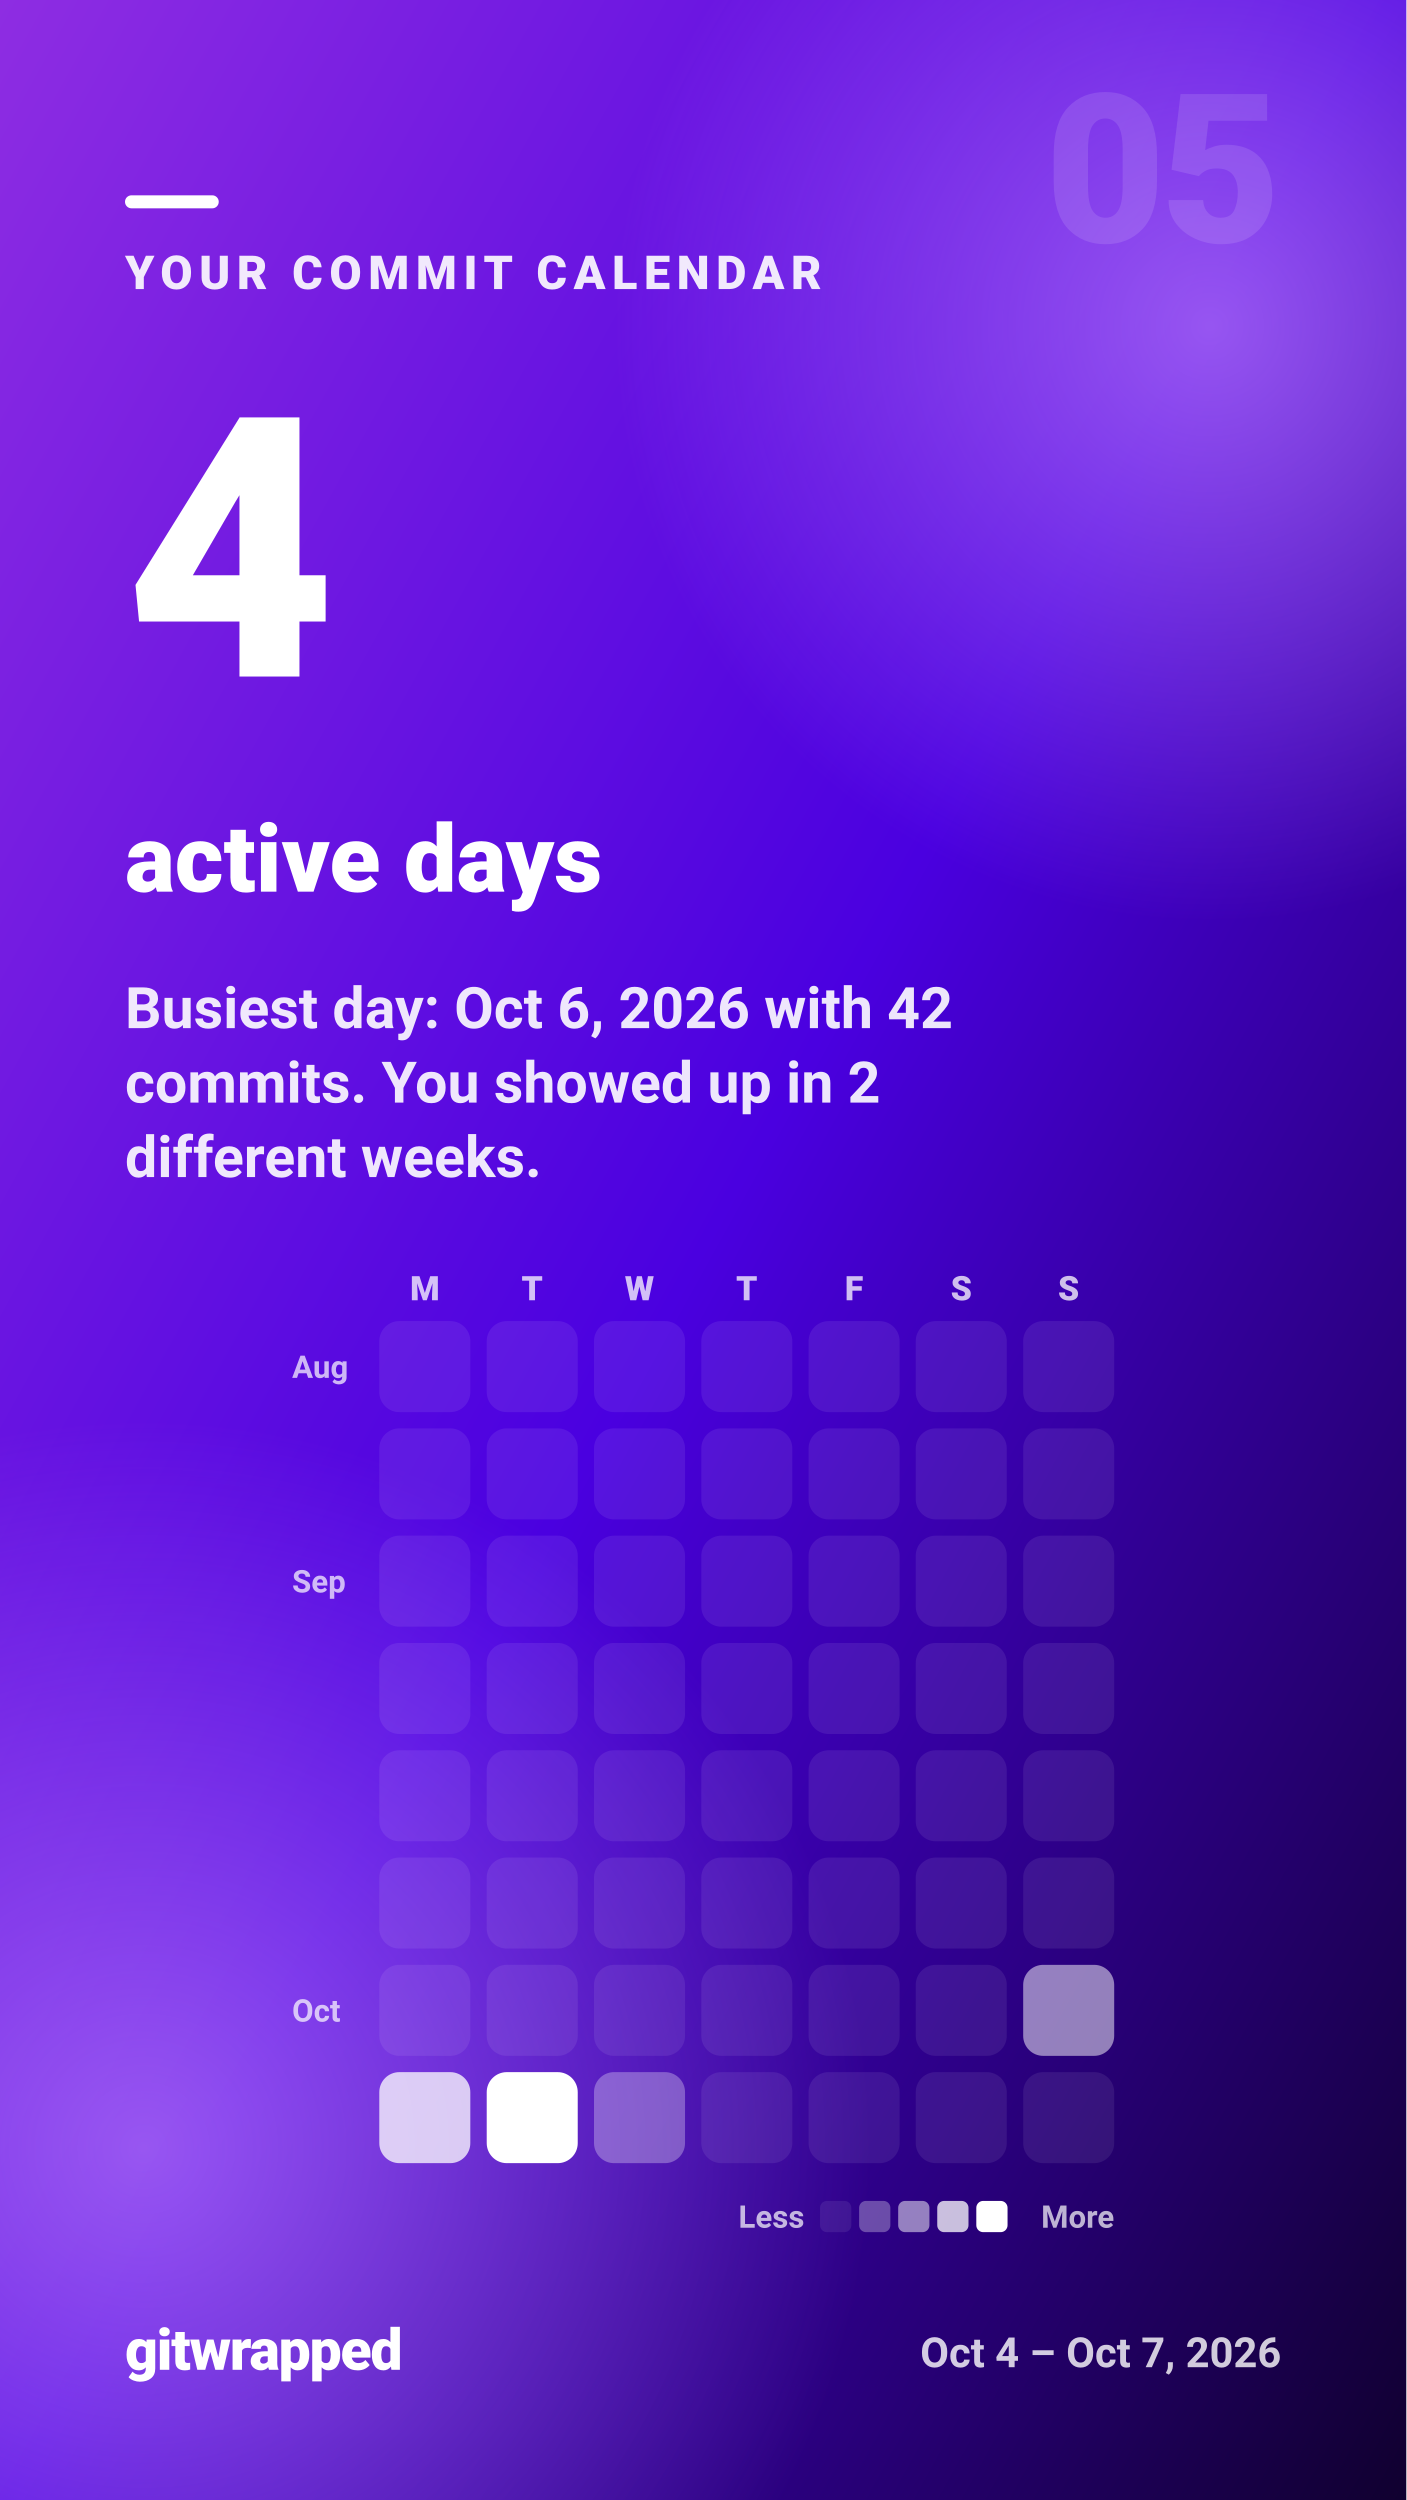
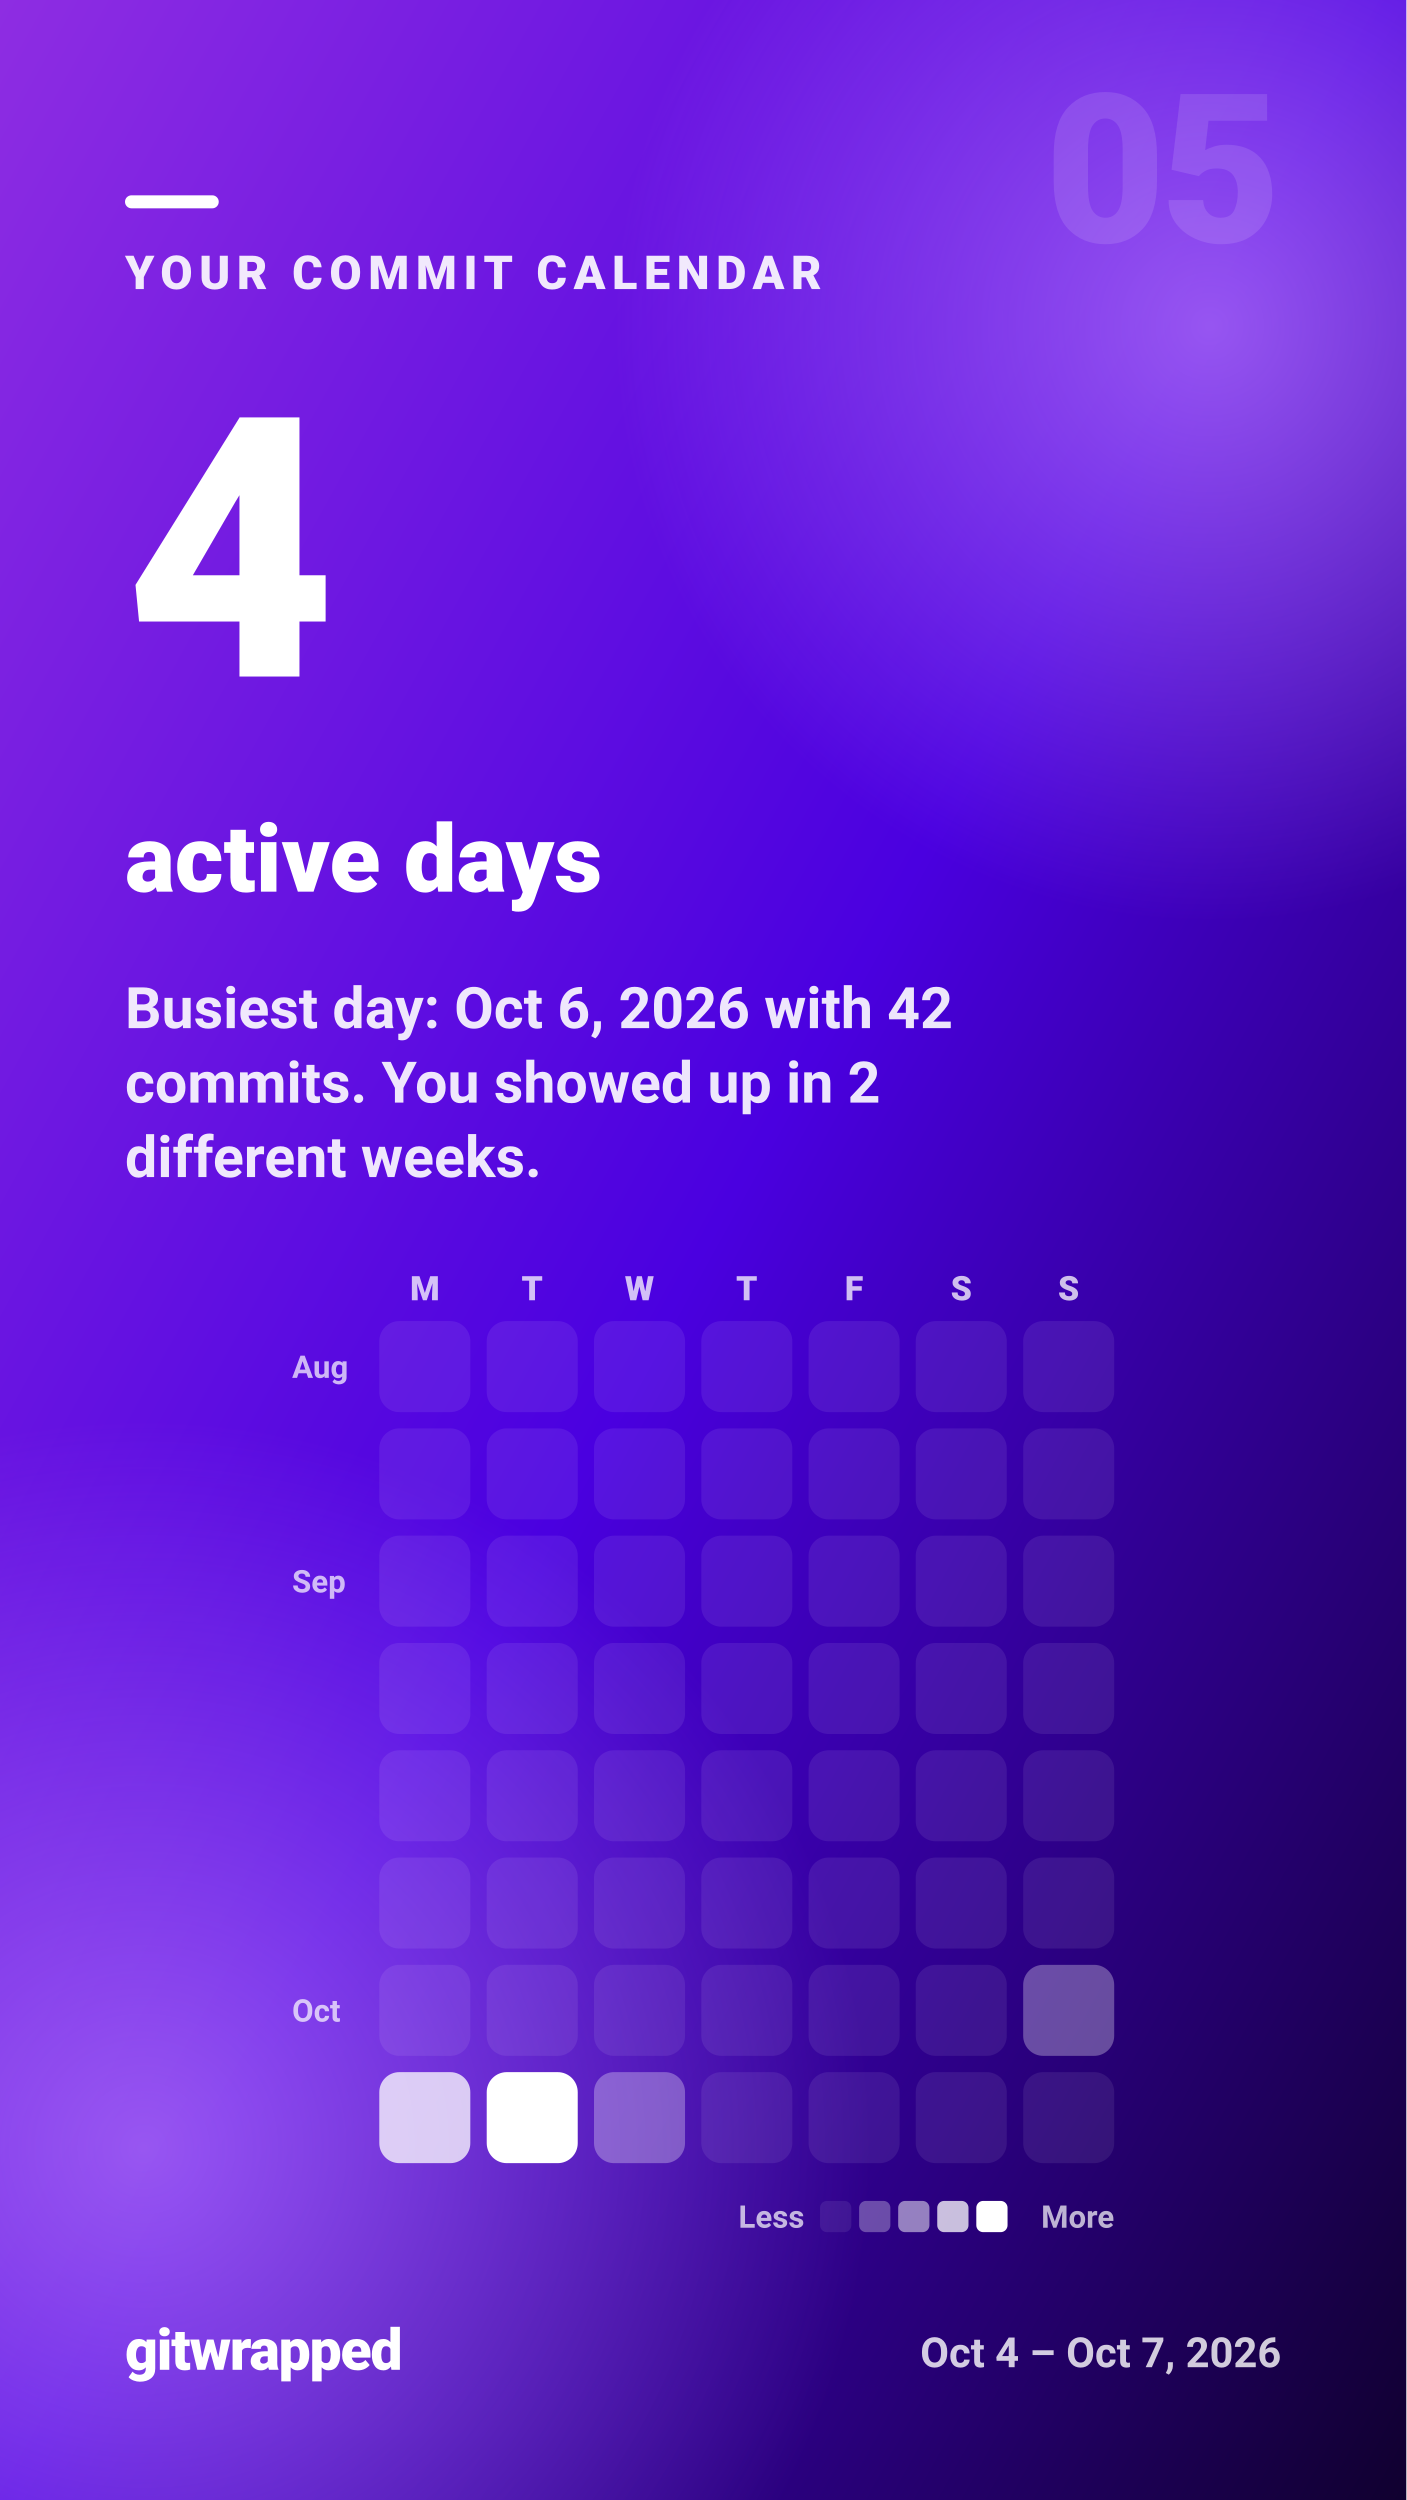
<svg xmlns="http://www.w3.org/2000/svg" width="1080" height="1920" viewBox="0 0 1080 1920" role="img" aria-label="YOUR COMMIT CALENDAR — 4 — active days">
  <defs>
    <linearGradient id="gw-activity-bg" x1="0" y1="0" x2="1" y2="1">
      <stop offset="0.00" stop-color="#8e2de2" />
      <stop offset="0.50" stop-color="#4a00e0" />
      <stop offset="1.00" stop-color="#10002f" />
    </linearGradient>
    <radialGradient id="gw-activity-glow">
      <stop offset="0" stop-color="#d59bff" stop-opacity="0.55" />
      <stop offset="1" stop-color="#d59bff" stop-opacity="0" />
    </radialGradient>
  </defs>
  <rect width="1080" height="1920" fill="url(#gw-activity-bg)" />
  <circle cx="930" cy="250" r="460" fill="url(#gw-activity-glow)" />
  <circle cx="110" cy="1650" r="560" fill="url(#gw-activity-glow)" />
  <g fill="#ffffff" font-family="system-ui, -apple-system, 'Segoe UI', Roboto, Helvetica, Arial, sans-serif">
    <text x="984" y="186" font-size="160" font-weight="900" fill-opacity="0.12" text-anchor="end" letter-spacing="-4">05</text>
    <rect x="96" y="150" width="72" height="10" rx="5" fill="#ffffff" />
    <text x="96" y="222" font-size="36" font-weight="800" fill-opacity="0.9" letter-spacing="5">YOUR COMMIT CALENDAR</text>
    <text x="96" y="519.6" font-size="280" font-weight="900" letter-spacing="-5.6">4</text>
    <text x="96" y="684.8" font-size="72" font-weight="800">active days</text>
    <text x="96" y="789.6" font-size="44" font-weight="600" fill-opacity="0.9">Busiest day: Oct 6, 2026 with 42</text>
    <text x="96" y="846.8" font-size="44" font-weight="600" fill-opacity="0.9">commits. You showed up in 2</text>
    <text x="96" y="904" font-size="44" font-weight="600" fill-opacity="0.9">different weeks.</text>
    <text x="326.3" y="998.6" font-size="26" font-weight="800" fill-opacity="0.75" text-anchor="middle">M</text>
    <text x="408.7" y="998.6" font-size="26" font-weight="800" fill-opacity="0.75" text-anchor="middle">T</text>
    <text x="491.1" y="998.6" font-size="26" font-weight="800" fill-opacity="0.75" text-anchor="middle">W</text>
    <text x="573.5" y="998.6" font-size="26" font-weight="800" fill-opacity="0.75" text-anchor="middle">T</text>
    <text x="655.9" y="998.6" font-size="26" font-weight="800" fill-opacity="0.75" text-anchor="middle">F</text>
    <text x="738.3" y="998.6" font-size="26" font-weight="800" fill-opacity="0.75" text-anchor="middle">S</text>
    <text x="820.7" y="998.6" font-size="26" font-weight="800" fill-opacity="0.75" text-anchor="middle">S</text>
    <text x="224.3" y="1058.2" font-size="24" font-weight="700" fill-opacity="0.7">Aug</text>
    <text x="224.3" y="1223" font-size="24" font-weight="700" fill-opacity="0.7">Sep</text>
    <text x="224.3" y="1552.6" font-size="24" font-weight="700" fill-opacity="0.7">Oct</text>
    <rect x="291.3" y="1014.6" width="69.9" height="69.9" rx="15.4" fill-opacity="0.08" />
    <rect x="373.8" y="1014.6" width="69.9" height="69.9" rx="15.4" fill-opacity="0.08" />
    <rect x="456.2" y="1014.6" width="69.9" height="69.9" rx="15.4" fill-opacity="0.08" />
    <rect x="538.6" y="1014.6" width="69.9" height="69.9" rx="15.4" fill-opacity="0.08" />
    <rect x="621" y="1014.6" width="69.9" height="69.9" rx="15.4" fill-opacity="0.08" />
    <rect x="703.3" y="1014.6" width="69.9" height="69.9" rx="15.4" fill-opacity="0.08" />
    <rect x="785.8" y="1014.6" width="69.9" height="69.9" rx="15.4" fill-opacity="0.08" />
    <rect x="291.3" y="1097" width="69.9" height="69.9" rx="15.4" fill-opacity="0.08" />
    <rect x="373.8" y="1097" width="69.9" height="69.9" rx="15.4" fill-opacity="0.08" />
    <rect x="456.2" y="1097" width="69.9" height="69.9" rx="15.4" fill-opacity="0.08" />
    <rect x="538.6" y="1097" width="69.9" height="69.9" rx="15.4" fill-opacity="0.08" />
    <rect x="621" y="1097" width="69.9" height="69.9" rx="15.4" fill-opacity="0.08" />
    <rect x="703.3" y="1097" width="69.9" height="69.9" rx="15.4" fill-opacity="0.08" />
    <rect x="785.8" y="1097" width="69.9" height="69.9" rx="15.4" fill-opacity="0.08" />
    <rect x="291.3" y="1179.4" width="69.9" height="69.9" rx="15.4" fill-opacity="0.08" />
    <rect x="373.8" y="1179.4" width="69.9" height="69.9" rx="15.4" fill-opacity="0.08" />
    <rect x="456.2" y="1179.4" width="69.9" height="69.9" rx="15.4" fill-opacity="0.08" />
    <rect x="538.6" y="1179.4" width="69.9" height="69.9" rx="15.4" fill-opacity="0.08" />
    <rect x="621" y="1179.4" width="69.9" height="69.9" rx="15.4" fill-opacity="0.08" />
    <rect x="703.3" y="1179.4" width="69.9" height="69.9" rx="15.4" fill-opacity="0.08" />
    <rect x="785.8" y="1179.4" width="69.9" height="69.9" rx="15.4" fill-opacity="0.08" />
    <rect x="291.3" y="1261.8" width="69.9" height="69.9" rx="15.4" fill-opacity="0.08" />
    <rect x="373.8" y="1261.8" width="69.9" height="69.9" rx="15.4" fill-opacity="0.08" />
    <rect x="456.2" y="1261.8" width="69.9" height="69.9" rx="15.4" fill-opacity="0.08" />
    <rect x="538.6" y="1261.8" width="69.9" height="69.9" rx="15.4" fill-opacity="0.08" />
    <rect x="621" y="1261.8" width="69.9" height="69.9" rx="15.4" fill-opacity="0.08" />
    <rect x="703.3" y="1261.8" width="69.9" height="69.9" rx="15.4" fill-opacity="0.08" />
    <rect x="785.8" y="1261.8" width="69.9" height="69.9" rx="15.4" fill-opacity="0.08" />
    <rect x="291.3" y="1344.2" width="69.9" height="69.9" rx="15.4" fill-opacity="0.08" />
    <rect x="373.8" y="1344.2" width="69.9" height="69.9" rx="15.4" fill-opacity="0.08" />
    <rect x="456.2" y="1344.2" width="69.9" height="69.9" rx="15.4" fill-opacity="0.08" />
    <rect x="538.6" y="1344.2" width="69.9" height="69.9" rx="15.4" fill-opacity="0.08" />
    <rect x="621" y="1344.2" width="69.9" height="69.9" rx="15.4" fill-opacity="0.08" />
    <rect x="703.3" y="1344.2" width="69.9" height="69.9" rx="15.4" fill-opacity="0.08" />
    <rect x="785.8" y="1344.2" width="69.9" height="69.9" rx="15.4" fill-opacity="0.08" />
    <rect x="291.3" y="1426.6" width="69.9" height="69.9" rx="15.4" fill-opacity="0.08" />
    <rect x="373.8" y="1426.6" width="69.9" height="69.9" rx="15.4" fill-opacity="0.08" />
    <rect x="456.2" y="1426.6" width="69.9" height="69.9" rx="15.4" fill-opacity="0.08" />
    <rect x="538.6" y="1426.6" width="69.9" height="69.9" rx="15.4" fill-opacity="0.08" />
    <rect x="621" y="1426.6" width="69.9" height="69.9" rx="15.4" fill-opacity="0.08" />
    <rect x="703.3" y="1426.6" width="69.9" height="69.9" rx="15.4" fill-opacity="0.08" />
    <rect x="785.8" y="1426.6" width="69.9" height="69.9" rx="15.4" fill-opacity="0.08" />
    <rect x="291.3" y="1509" width="69.9" height="69.9" rx="15.4" fill-opacity="0.08" />
    <rect x="373.8" y="1509" width="69.9" height="69.9" rx="15.4" fill-opacity="0.08" />
    <rect x="456.2" y="1509" width="69.9" height="69.9" rx="15.4" fill-opacity="0.08" />
    <rect x="538.6" y="1509" width="69.9" height="69.9" rx="15.4" fill-opacity="0.08" />
    <rect x="621" y="1509" width="69.9" height="69.9" rx="15.4" fill-opacity="0.08" />
    <rect x="703.3" y="1509" width="69.9" height="69.9" rx="15.4" fill-opacity="0.08" />
-     <rect x="785.8" y="1509" width="69.9" height="69.9" rx="15.4" fill-opacity="0.5" />
+     <rect x="785.8" y="1509" width="69.9" height="69.9" rx="15.4" fill-opacity="0.3" />
    <rect x="291.3" y="1591.4" width="69.9" height="69.9" rx="15.4" fill-opacity="0.75" />
    <rect x="373.8" y="1591.4" width="69.9" height="69.9" rx="15.4" fill-opacity="1" />
    <rect x="456.2" y="1591.4" width="69.9" height="69.9" rx="15.4" fill-opacity="0.3" />
    <rect x="538.6" y="1591.4" width="69.9" height="69.9" rx="15.4" fill-opacity="0.08" />
    <rect x="621" y="1591.4" width="69.9" height="69.9" rx="15.4" fill-opacity="0.08" />
    <rect x="703.3" y="1591.4" width="69.9" height="69.9" rx="15.4" fill-opacity="0.08" />
    <rect x="785.8" y="1591.4" width="69.9" height="69.9" rx="15.4" fill-opacity="0.08" />
    <text x="617.8" y="1710.9" font-size="24" font-weight="700" fill-opacity="0.7" text-anchor="end">Less</text>
    <rect x="629.8" y="1690.3" width="24" height="24" rx="5.3" fill-opacity="0.08" />
    <rect x="659.8" y="1690.3" width="24" height="24" rx="5.3" fill-opacity="0.3" />
    <rect x="689.8" y="1690.3" width="24" height="24" rx="5.3" fill-opacity="0.5" />
    <rect x="719.8" y="1690.3" width="24" height="24" rx="5.3" fill-opacity="0.75" />
    <rect x="749.8" y="1690.3" width="24" height="24" rx="5.3" fill-opacity="1" />
    <text x="855.7" y="1710.9" font-size="24" font-weight="700" fill-opacity="0.7" text-anchor="end">More</text>
    <text x="96" y="1820" font-size="44" font-weight="900" letter-spacing="-1">gitwrapped</text>
    <text x="984" y="1818" font-size="32" font-weight="600" fill-opacity="0.8" text-anchor="end">Oct 4 – Oct 7, 2026</text>
  </g>
</svg>
